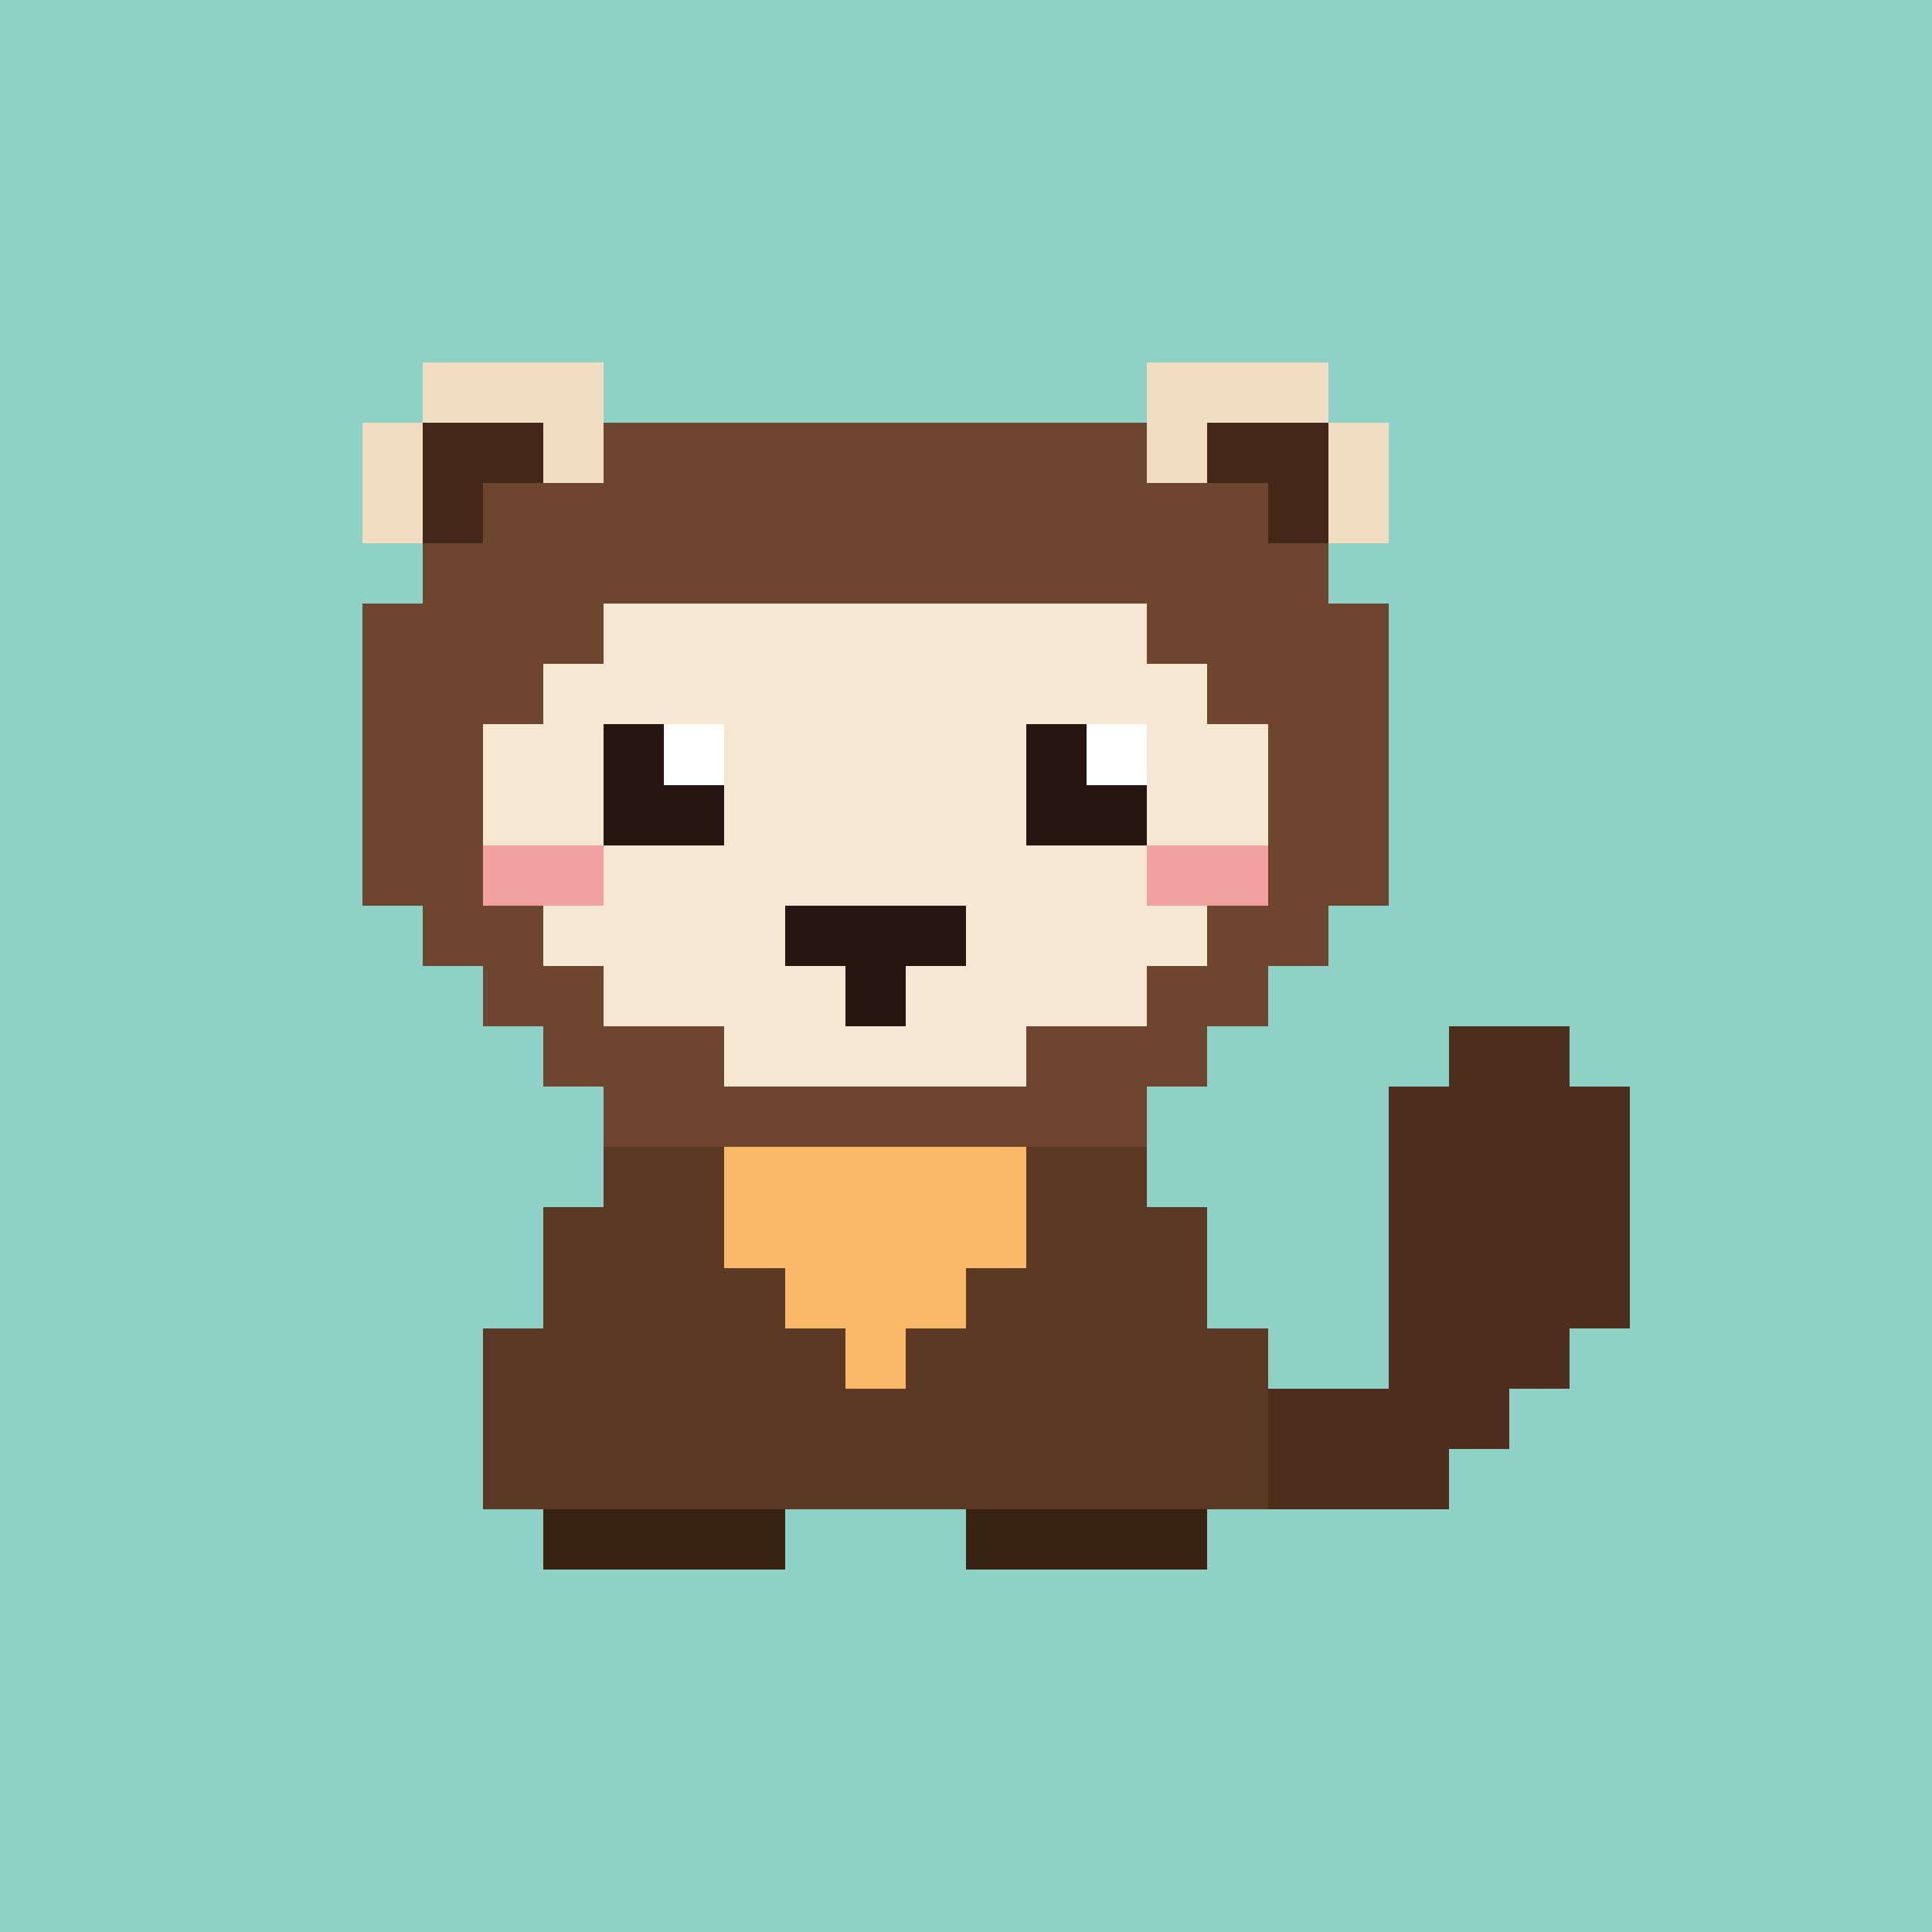
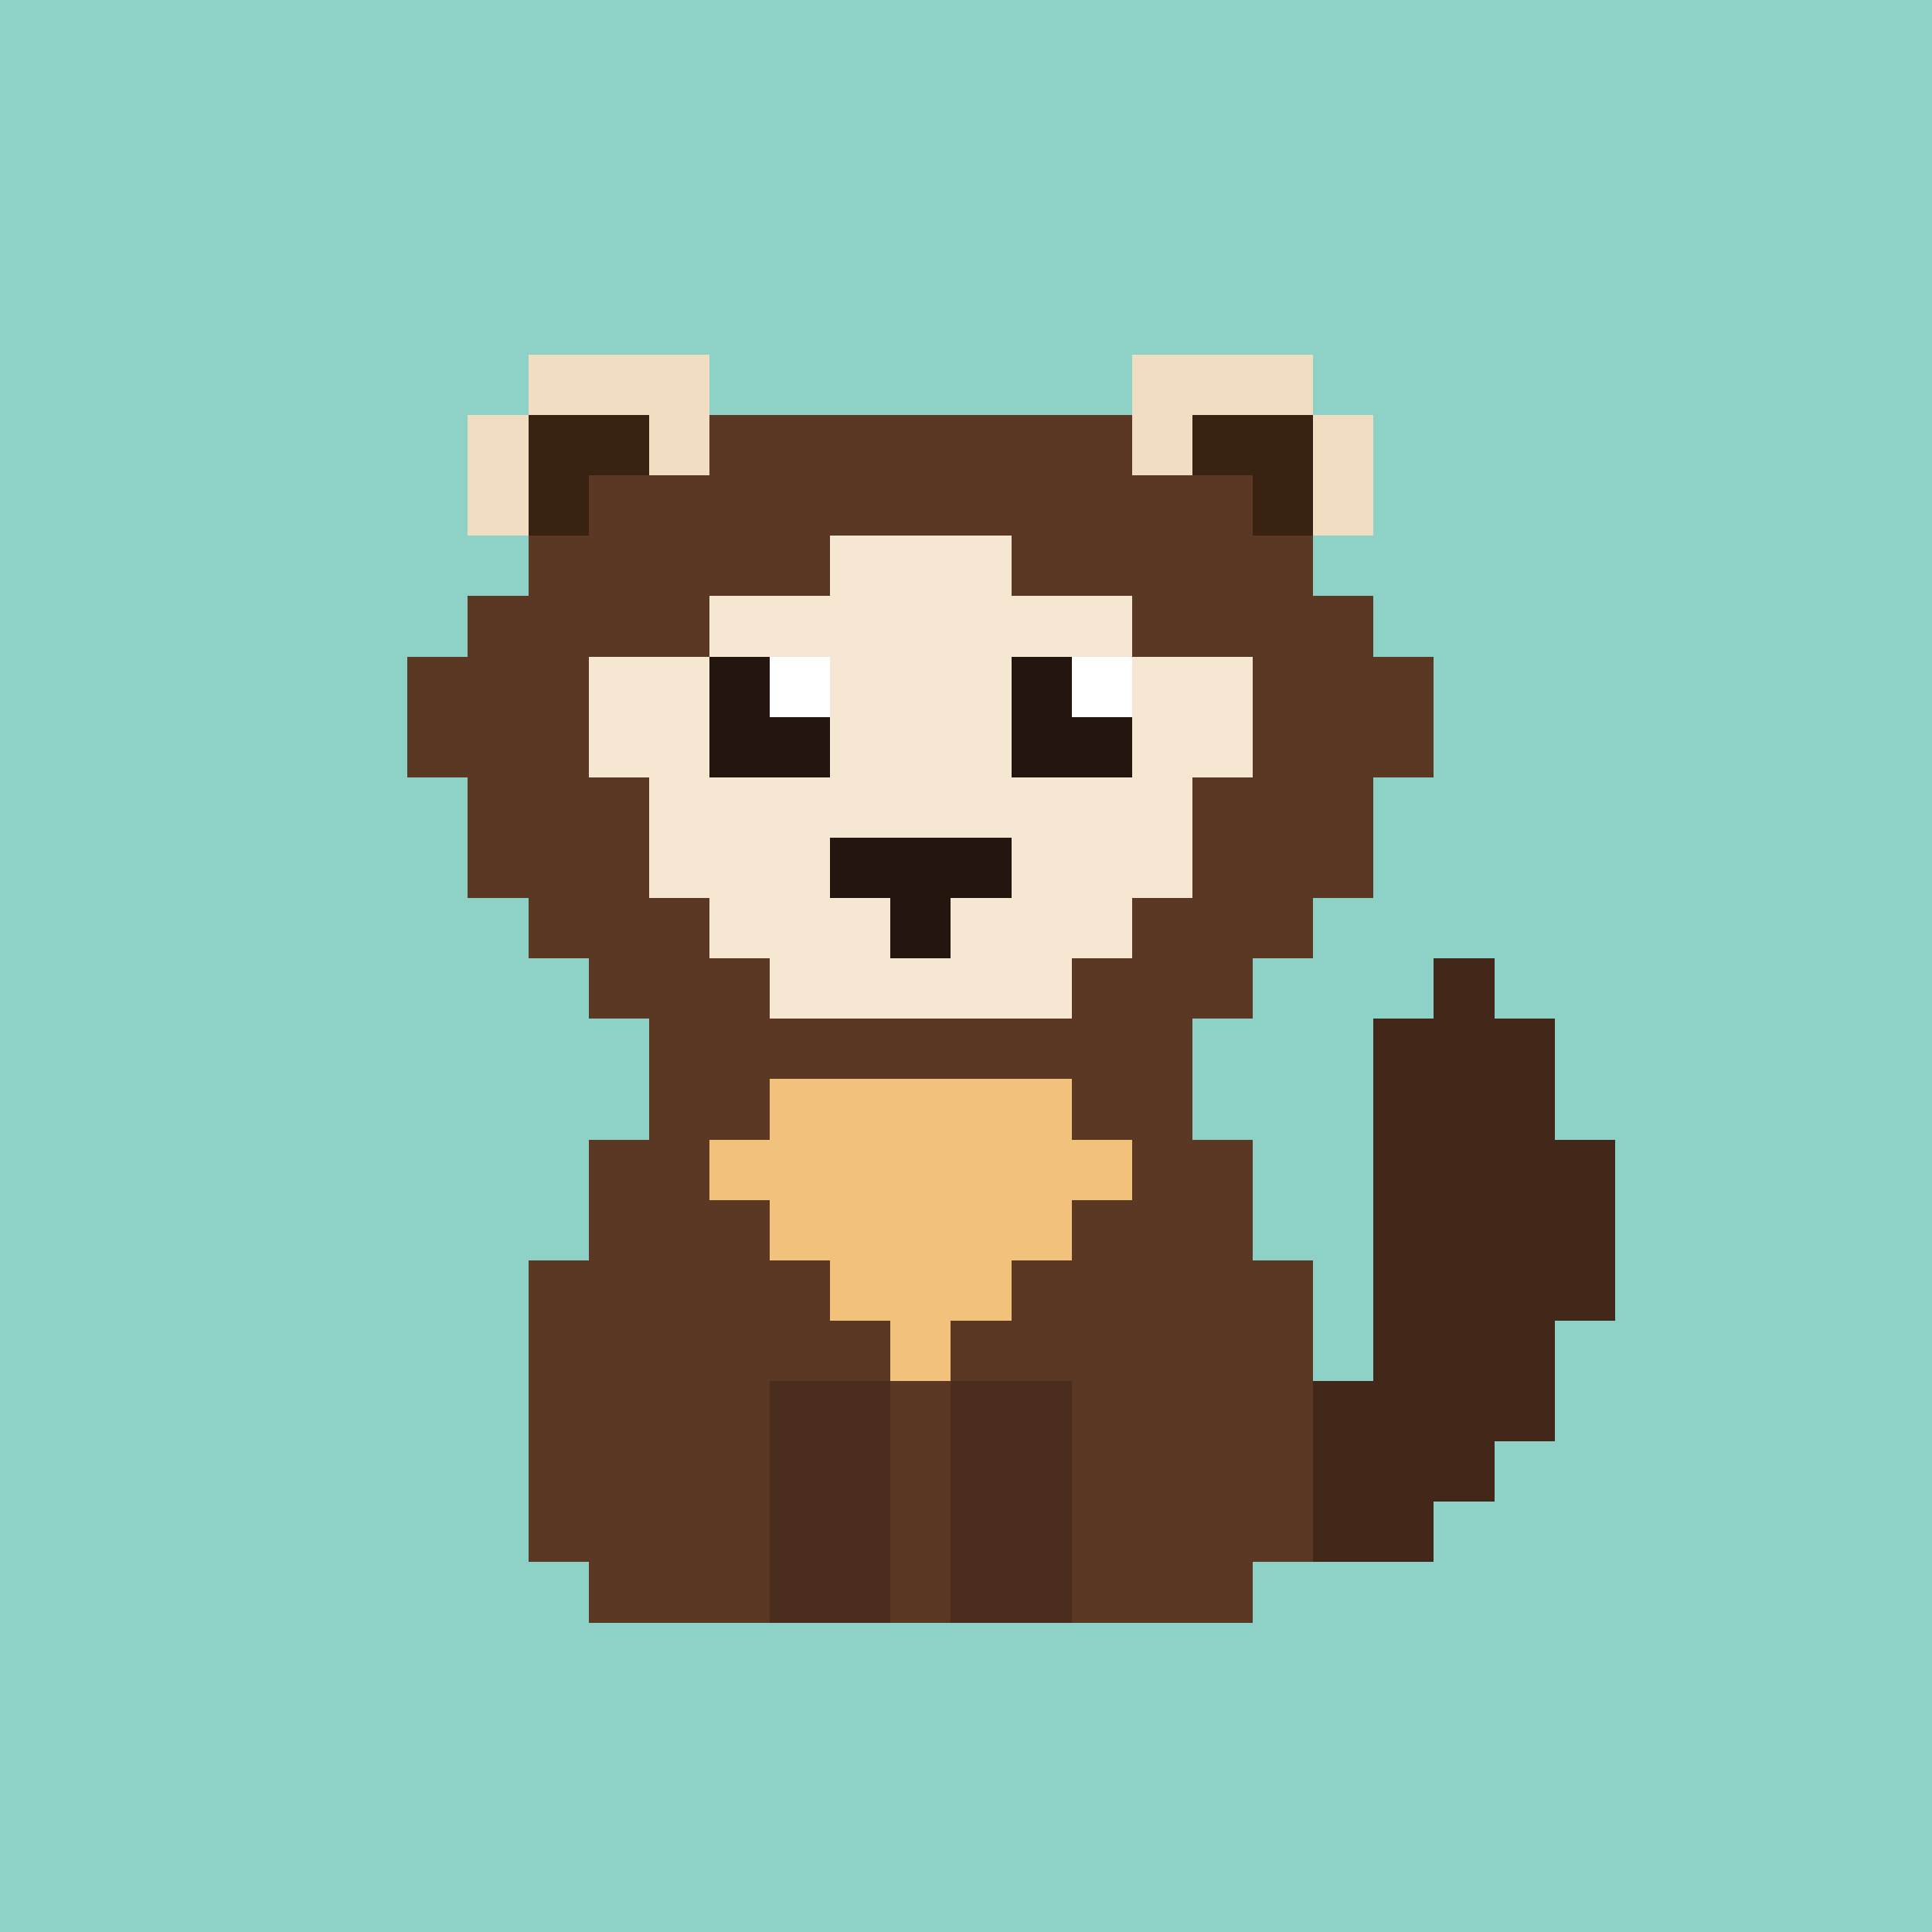
<svg xmlns="http://www.w3.org/2000/svg" viewBox="0 0 512 512">
  <defs />
  <rect width="512" height="512" fill="#8ED1C6" />
  <g shape-rendering="crispEdges">
-     <rect x="112" y="96" width="16" height="16" fill="#F1DDC2" />
-     <rect x="128" y="96" width="16" height="16" fill="#F1DDC2" />
-     <rect x="144" y="96" width="16" height="16" fill="#F1DDC2" />
-     <rect x="304" y="96" width="16" height="16" fill="#F1DDC2" />
-     <rect x="320" y="96" width="16" height="16" fill="#F1DDC2" />
-     <rect x="336" y="96" width="16" height="16" fill="#F1DDC2" />
-     <rect x="96" y="112" width="16" height="16" fill="#F1DDC2" />
-     <rect x="112" y="112" width="16" height="16" fill="#43281A" />
-     <rect x="128" y="112" width="16" height="16" fill="#43281A" />
-     <rect x="144" y="112" width="16" height="16" fill="#F1DDC2" />
-     <rect x="160" y="112" width="16" height="16" fill="#6E4630" />
-     <rect x="176" y="112" width="16" height="16" fill="#6E4630" />
-     <rect x="192" y="112" width="16" height="16" fill="#6E4630" />
-     <rect x="208" y="112" width="16" height="16" fill="#6E4630" />
-     <rect x="224" y="112" width="16" height="16" fill="#6E4630" />
-     <rect x="240" y="112" width="16" height="16" fill="#6E4630" />
-     <rect x="256" y="112" width="16" height="16" fill="#6E4630" />
-     <rect x="272" y="112" width="16" height="16" fill="#6E4630" />
-     <rect x="288" y="112" width="16" height="16" fill="#6E4630" />
-     <rect x="304" y="112" width="16" height="16" fill="#F1DDC2" />
-     <rect x="320" y="112" width="16" height="16" fill="#43281A" />
-     <rect x="336" y="112" width="16" height="16" fill="#43281A" />
-     <rect x="352" y="112" width="16" height="16" fill="#F1DDC2" />
-     <rect x="96" y="128" width="16" height="16" fill="#F1DDC2" />
-     <rect x="112" y="128" width="16" height="16" fill="#43281A" />
-     <rect x="128" y="128" width="16" height="16" fill="#6E4630" />
-     <rect x="144" y="128" width="16" height="16" fill="#6E4630" />
-     <rect x="160" y="128" width="16" height="16" fill="#6E4630" />
-     <rect x="176" y="128" width="16" height="16" fill="#6E4630" />
-     <rect x="192" y="128" width="16" height="16" fill="#6E4630" />
-     <rect x="208" y="128" width="16" height="16" fill="#6E4630" />
-     <rect x="224" y="128" width="16" height="16" fill="#6E4630" />
-     <rect x="240" y="128" width="16" height="16" fill="#6E4630" />
-     <rect x="256" y="128" width="16" height="16" fill="#6E4630" />
-     <rect x="272" y="128" width="16" height="16" fill="#6E4630" />
-     <rect x="288" y="128" width="16" height="16" fill="#6E4630" />
-     <rect x="304" y="128" width="16" height="16" fill="#6E4630" />
-     <rect x="320" y="128" width="16" height="16" fill="#6E4630" />
-     <rect x="336" y="128" width="16" height="16" fill="#43281A" />
-     <rect x="352" y="128" width="16" height="16" fill="#F1DDC2" />
-     <rect x="112" y="144" width="16" height="16" fill="#6E4630" />
-     <rect x="128" y="144" width="16" height="16" fill="#6E4630" />
-     <rect x="144" y="144" width="16" height="16" fill="#6E4630" />
-     <rect x="160" y="144" width="16" height="16" fill="#6E4630" />
-     <rect x="176" y="144" width="16" height="16" fill="#6E4630" />
-     <rect x="192" y="144" width="16" height="16" fill="#6E4630" />
-     <rect x="208" y="144" width="16" height="16" fill="#6E4630" />
-     <rect x="224" y="144" width="16" height="16" fill="#6E4630" />
-     <rect x="240" y="144" width="16" height="16" fill="#6E4630" />
-     <rect x="256" y="144" width="16" height="16" fill="#6E4630" />
-     <rect x="272" y="144" width="16" height="16" fill="#6E4630" />
-     <rect x="288" y="144" width="16" height="16" fill="#6E4630" />
-     <rect x="304" y="144" width="16" height="16" fill="#6E4630" />
-     <rect x="320" y="144" width="16" height="16" fill="#6E4630" />
-     <rect x="336" y="144" width="16" height="16" fill="#6E4630" />
-     <rect x="96" y="160" width="16" height="16" fill="#6E4630" />
-     <rect x="112" y="160" width="16" height="16" fill="#6E4630" />
-     <rect x="128" y="160" width="16" height="16" fill="#6E4630" />
-     <rect x="144" y="160" width="16" height="16" fill="#6E4630" />
-     <rect x="160" y="160" width="16" height="16" fill="#F6E7D2" />
-     <rect x="176" y="160" width="16" height="16" fill="#F6E7D2" />
-     <rect x="192" y="160" width="16" height="16" fill="#F6E7D2" />
-     <rect x="208" y="160" width="16" height="16" fill="#F6E7D2" />
-     <rect x="224" y="160" width="16" height="16" fill="#F6E7D2" />
-     <rect x="240" y="160" width="16" height="16" fill="#F6E7D2" />
-     <rect x="256" y="160" width="16" height="16" fill="#F6E7D2" />
-     <rect x="272" y="160" width="16" height="16" fill="#F6E7D2" />
-     <rect x="288" y="160" width="16" height="16" fill="#F6E7D2" />
-     <rect x="304" y="160" width="16" height="16" fill="#6E4630" />
-     <rect x="320" y="160" width="16" height="16" fill="#6E4630" />
-     <rect x="336" y="160" width="16" height="16" fill="#6E4630" />
-     <rect x="352" y="160" width="16" height="16" fill="#6E4630" />
-     <rect x="96" y="176" width="16" height="16" fill="#6E4630" />
-     <rect x="112" y="176" width="16" height="16" fill="#6E4630" />
-     <rect x="128" y="176" width="16" height="16" fill="#6E4630" />
-     <rect x="144" y="176" width="16" height="16" fill="#F6E7D2" />
-     <rect x="160" y="176" width="16" height="16" fill="#F6E7D2" />
-     <rect x="176" y="176" width="16" height="16" fill="#F6E7D2" />
-     <rect x="192" y="176" width="16" height="16" fill="#F6E7D2" />
-     <rect x="208" y="176" width="16" height="16" fill="#F6E7D2" />
-     <rect x="224" y="176" width="16" height="16" fill="#F6E7D2" />
-     <rect x="240" y="176" width="16" height="16" fill="#F6E7D2" />
-     <rect x="256" y="176" width="16" height="16" fill="#F6E7D2" />
-     <rect x="272" y="176" width="16" height="16" fill="#F6E7D2" />
-     <rect x="288" y="176" width="16" height="16" fill="#F6E7D2" />
-     <rect x="304" y="176" width="16" height="16" fill="#F6E7D2" />
-     <rect x="320" y="176" width="16" height="16" fill="#6E4630" />
-     <rect x="336" y="176" width="16" height="16" fill="#6E4630" />
-     <rect x="352" y="176" width="16" height="16" fill="#6E4630" />
-     <rect x="96" y="192" width="16" height="16" fill="#6E4630" />
-     <rect x="112" y="192" width="16" height="16" fill="#6E4630" />
-     <rect x="128" y="192" width="16" height="16" fill="#F6E7D2" />
-     <rect x="144" y="192" width="16" height="16" fill="#F6E7D2" />
-     <rect x="160" y="192" width="16" height="16" fill="#24160E" />
-     <rect x="176" y="192" width="16" height="16" fill="#FFFFFF" />
-     <rect x="192" y="192" width="16" height="16" fill="#F6E7D2" />
-     <rect x="208" y="192" width="16" height="16" fill="#F6E7D2" />
-     <rect x="224" y="192" width="16" height="16" fill="#F6E7D2" />
-     <rect x="240" y="192" width="16" height="16" fill="#F6E7D2" />
-     <rect x="256" y="192" width="16" height="16" fill="#F6E7D2" />
-     <rect x="272" y="192" width="16" height="16" fill="#24160E" />
-     <rect x="288" y="192" width="16" height="16" fill="#FFFFFF" />
-     <rect x="304" y="192" width="16" height="16" fill="#F6E7D2" />
-     <rect x="320" y="192" width="16" height="16" fill="#F6E7D2" />
-     <rect x="336" y="192" width="16" height="16" fill="#6E4630" />
-     <rect x="352" y="192" width="16" height="16" fill="#6E4630" />
-     <rect x="96" y="208" width="16" height="16" fill="#6E4630" />
-     <rect x="112" y="208" width="16" height="16" fill="#6E4630" />
-     <rect x="128" y="208" width="16" height="16" fill="#F6E7D2" />
-     <rect x="144" y="208" width="16" height="16" fill="#F6E7D2" />
-     <rect x="160" y="208" width="16" height="16" fill="#24160E" />
-     <rect x="176" y="208" width="16" height="16" fill="#24160E" />
-     <rect x="192" y="208" width="16" height="16" fill="#F6E7D2" />
-     <rect x="208" y="208" width="16" height="16" fill="#F6E7D2" />
-     <rect x="224" y="208" width="16" height="16" fill="#F6E7D2" />
-     <rect x="240" y="208" width="16" height="16" fill="#F6E7D2" />
-     <rect x="256" y="208" width="16" height="16" fill="#F6E7D2" />
-     <rect x="272" y="208" width="16" height="16" fill="#24160E" />
-     <rect x="288" y="208" width="16" height="16" fill="#24160E" />
-     <rect x="304" y="208" width="16" height="16" fill="#F6E7D2" />
-     <rect x="320" y="208" width="16" height="16" fill="#F6E7D2" />
-     <rect x="336" y="208" width="16" height="16" fill="#6E4630" />
-     <rect x="352" y="208" width="16" height="16" fill="#6E4630" />
-     <rect x="96" y="224" width="16" height="16" fill="#6E4630" />
-     <rect x="112" y="224" width="16" height="16" fill="#6E4630" />
-     <rect x="128" y="224" width="16" height="16" fill="#F3A0A0" />
-     <rect x="144" y="224" width="16" height="16" fill="#F3A0A0" />
-     <rect x="160" y="224" width="16" height="16" fill="#F6E7D2" />
-     <rect x="176" y="224" width="16" height="16" fill="#F6E7D2" />
-     <rect x="192" y="224" width="16" height="16" fill="#F6E7D2" />
-     <rect x="208" y="224" width="16" height="16" fill="#F6E7D2" />
-     <rect x="224" y="224" width="16" height="16" fill="#F6E7D2" />
-     <rect x="240" y="224" width="16" height="16" fill="#F6E7D2" />
-     <rect x="256" y="224" width="16" height="16" fill="#F6E7D2" />
-     <rect x="272" y="224" width="16" height="16" fill="#F6E7D2" />
-     <rect x="288" y="224" width="16" height="16" fill="#F6E7D2" />
-     <rect x="304" y="224" width="16" height="16" fill="#F3A0A0" />
-     <rect x="320" y="224" width="16" height="16" fill="#F3A0A0" />
-     <rect x="336" y="224" width="16" height="16" fill="#6E4630" />
-     <rect x="352" y="224" width="16" height="16" fill="#6E4630" />
-     <rect x="112" y="240" width="16" height="16" fill="#6E4630" />
-     <rect x="128" y="240" width="16" height="16" fill="#6E4630" />
-     <rect x="144" y="240" width="16" height="16" fill="#F6E7D2" />
-     <rect x="160" y="240" width="16" height="16" fill="#F6E7D2" />
-     <rect x="176" y="240" width="16" height="16" fill="#F6E7D2" />
-     <rect x="192" y="240" width="16" height="16" fill="#F6E7D2" />
-     <rect x="208" y="240" width="16" height="16" fill="#24160E" />
-     <rect x="224" y="240" width="16" height="16" fill="#24160E" />
-     <rect x="240" y="240" width="16" height="16" fill="#24160E" />
-     <rect x="256" y="240" width="16" height="16" fill="#F6E7D2" />
-     <rect x="272" y="240" width="16" height="16" fill="#F6E7D2" />
-     <rect x="288" y="240" width="16" height="16" fill="#F6E7D2" />
-     <rect x="304" y="240" width="16" height="16" fill="#F6E7D2" />
-     <rect x="320" y="240" width="16" height="16" fill="#6E4630" />
-     <rect x="336" y="240" width="16" height="16" fill="#6E4630" />
-     <rect x="128" y="256" width="16" height="16" fill="#6E4630" />
-     <rect x="144" y="256" width="16" height="16" fill="#6E4630" />
-     <rect x="160" y="256" width="16" height="16" fill="#F6E7D2" />
-     <rect x="176" y="256" width="16" height="16" fill="#F6E7D2" />
-     <rect x="192" y="256" width="16" height="16" fill="#F6E7D2" />
-     <rect x="208" y="256" width="16" height="16" fill="#F6E7D2" />
-     <rect x="224" y="256" width="16" height="16" fill="#24160E" />
-     <rect x="240" y="256" width="16" height="16" fill="#F6E7D2" />
-     <rect x="256" y="256" width="16" height="16" fill="#F6E7D2" />
-     <rect x="272" y="256" width="16" height="16" fill="#F6E7D2" />
-     <rect x="288" y="256" width="16" height="16" fill="#F6E7D2" />
-     <rect x="304" y="256" width="16" height="16" fill="#6E4630" />
-     <rect x="320" y="256" width="16" height="16" fill="#6E4630" />
-     <rect x="144" y="272" width="16" height="16" fill="#6E4630" />
-     <rect x="160" y="272" width="16" height="16" fill="#6E4630" />
-     <rect x="176" y="272" width="16" height="16" fill="#6E4630" />
-     <rect x="192" y="272" width="16" height="16" fill="#F6E7D2" />
-     <rect x="208" y="272" width="16" height="16" fill="#F6E7D2" />
-     <rect x="224" y="272" width="16" height="16" fill="#F6E7D2" />
-     <rect x="240" y="272" width="16" height="16" fill="#F6E7D2" />
-     <rect x="256" y="272" width="16" height="16" fill="#F6E7D2" />
-     <rect x="272" y="272" width="16" height="16" fill="#6E4630" />
-     <rect x="288" y="272" width="16" height="16" fill="#6E4630" />
-     <rect x="304" y="272" width="16" height="16" fill="#6E4630" />
-     <rect x="384" y="272" width="16" height="16" fill="#4E2F1D" />
-     <rect x="400" y="272" width="16" height="16" fill="#4E2F1D" />
-     <rect x="160" y="288" width="16" height="16" fill="#6E4630" />
-     <rect x="176" y="288" width="16" height="16" fill="#6E4630" />
-     <rect x="192" y="288" width="16" height="16" fill="#6E4630" />
-     <rect x="208" y="288" width="16" height="16" fill="#6E4630" />
-     <rect x="224" y="288" width="16" height="16" fill="#6E4630" />
-     <rect x="240" y="288" width="16" height="16" fill="#6E4630" />
-     <rect x="256" y="288" width="16" height="16" fill="#6E4630" />
-     <rect x="272" y="288" width="16" height="16" fill="#6E4630" />
-     <rect x="288" y="288" width="16" height="16" fill="#6E4630" />
-     <rect x="368" y="288" width="16" height="16" fill="#4E2F1D" />
-     <rect x="384" y="288" width="16" height="16" fill="#4E2F1D" />
-     <rect x="400" y="288" width="16" height="16" fill="#4E2F1D" />
-     <rect x="416" y="288" width="16" height="16" fill="#4E2F1D" />
-     <rect x="160" y="304" width="16" height="16" fill="#5B3823" />
-     <rect x="176" y="304" width="16" height="16" fill="#5B3823" />
-     <rect x="192" y="304" width="16" height="16" fill="#F7B867" />
-     <rect x="208" y="304" width="16" height="16" fill="#F7B867" />
-     <rect x="224" y="304" width="16" height="16" fill="#F7B867" />
-     <rect x="240" y="304" width="16" height="16" fill="#F7B867" />
-     <rect x="256" y="304" width="16" height="16" fill="#F7B867" />
-     <rect x="272" y="304" width="16" height="16" fill="#5B3823" />
-     <rect x="288" y="304" width="16" height="16" fill="#5B3823" />
-     <rect x="368" y="304" width="16" height="16" fill="#4E2F1D" />
-     <rect x="384" y="304" width="16" height="16" fill="#4E2F1D" />
-     <rect x="400" y="304" width="16" height="16" fill="#4E2F1D" />
-     <rect x="416" y="304" width="16" height="16" fill="#4E2F1D" />
-     <rect x="144" y="320" width="16" height="16" fill="#5B3823" />
-     <rect x="160" y="320" width="16" height="16" fill="#5B3823" />
-     <rect x="176" y="320" width="16" height="16" fill="#5B3823" />
-     <rect x="192" y="320" width="16" height="16" fill="#F7B867" />
-     <rect x="208" y="320" width="16" height="16" fill="#F7B867" />
-     <rect x="224" y="320" width="16" height="16" fill="#F7B867" />
-     <rect x="240" y="320" width="16" height="16" fill="#F7B867" />
-     <rect x="256" y="320" width="16" height="16" fill="#F7B867" />
-     <rect x="272" y="320" width="16" height="16" fill="#5B3823" />
-     <rect x="288" y="320" width="16" height="16" fill="#5B3823" />
-     <rect x="304" y="320" width="16" height="16" fill="#5B3823" />
-     <rect x="368" y="320" width="16" height="16" fill="#4E2F1D" />
-     <rect x="384" y="320" width="16" height="16" fill="#4E2F1D" />
-     <rect x="400" y="320" width="16" height="16" fill="#4E2F1D" />
-     <rect x="416" y="320" width="16" height="16" fill="#4E2F1D" />
-     <rect x="144" y="336" width="16" height="16" fill="#5B3823" />
-     <rect x="160" y="336" width="16" height="16" fill="#5B3823" />
-     <rect x="176" y="336" width="16" height="16" fill="#5B3823" />
-     <rect x="192" y="336" width="16" height="16" fill="#5B3823" />
-     <rect x="208" y="336" width="16" height="16" fill="#F7B867" />
-     <rect x="224" y="336" width="16" height="16" fill="#F7B867" />
-     <rect x="240" y="336" width="16" height="16" fill="#F7B867" />
-     <rect x="256" y="336" width="16" height="16" fill="#5B3823" />
-     <rect x="272" y="336" width="16" height="16" fill="#5B3823" />
-     <rect x="288" y="336" width="16" height="16" fill="#5B3823" />
-     <rect x="304" y="336" width="16" height="16" fill="#5B3823" />
-     <rect x="368" y="336" width="16" height="16" fill="#4E2F1D" />
-     <rect x="384" y="336" width="16" height="16" fill="#4E2F1D" />
-     <rect x="400" y="336" width="16" height="16" fill="#4E2F1D" />
-     <rect x="416" y="336" width="16" height="16" fill="#4E2F1D" />
-     <rect x="128" y="352" width="16" height="16" fill="#5B3823" />
-     <rect x="144" y="352" width="16" height="16" fill="#5B3823" />
-     <rect x="160" y="352" width="16" height="16" fill="#5B3823" />
-     <rect x="176" y="352" width="16" height="16" fill="#5B3823" />
-     <rect x="192" y="352" width="16" height="16" fill="#5B3823" />
-     <rect x="208" y="352" width="16" height="16" fill="#5B3823" />
-     <rect x="224" y="352" width="16" height="16" fill="#F7B867" />
-     <rect x="240" y="352" width="16" height="16" fill="#5B3823" />
-     <rect x="256" y="352" width="16" height="16" fill="#5B3823" />
-     <rect x="272" y="352" width="16" height="16" fill="#5B3823" />
-     <rect x="288" y="352" width="16" height="16" fill="#5B3823" />
-     <rect x="304" y="352" width="16" height="16" fill="#5B3823" />
-     <rect x="320" y="352" width="16" height="16" fill="#5B3823" />
-     <rect x="368" y="352" width="16" height="16" fill="#4E2F1D" />
-     <rect x="384" y="352" width="16" height="16" fill="#4E2F1D" />
-     <rect x="400" y="352" width="16" height="16" fill="#4E2F1D" />
-     <rect x="128" y="368" width="16" height="16" fill="#5B3823" />
-     <rect x="144" y="368" width="16" height="16" fill="#5B3823" />
-     <rect x="160" y="368" width="16" height="16" fill="#5B3823" />
-     <rect x="176" y="368" width="16" height="16" fill="#5B3823" />
-     <rect x="192" y="368" width="16" height="16" fill="#5B3823" />
-     <rect x="208" y="368" width="16" height="16" fill="#5B3823" />
-     <rect x="224" y="368" width="16" height="16" fill="#5B3823" />
-     <rect x="240" y="368" width="16" height="16" fill="#5B3823" />
-     <rect x="256" y="368" width="16" height="16" fill="#5B3823" />
-     <rect x="272" y="368" width="16" height="16" fill="#5B3823" />
-     <rect x="288" y="368" width="16" height="16" fill="#5B3823" />
-     <rect x="304" y="368" width="16" height="16" fill="#5B3823" />
-     <rect x="320" y="368" width="16" height="16" fill="#5B3823" />
-     <rect x="336" y="368" width="16" height="16" fill="#4E2F1D" />
-     <rect x="352" y="368" width="16" height="16" fill="#4E2F1D" />
-     <rect x="368" y="368" width="16" height="16" fill="#4E2F1D" />
-     <rect x="384" y="368" width="16" height="16" fill="#4E2F1D" />
-     <rect x="128" y="384" width="16" height="16" fill="#5B3823" />
-     <rect x="144" y="384" width="16" height="16" fill="#5B3823" />
-     <rect x="160" y="384" width="16" height="16" fill="#5B3823" />
-     <rect x="176" y="384" width="16" height="16" fill="#5B3823" />
-     <rect x="192" y="384" width="16" height="16" fill="#5B3823" />
-     <rect x="208" y="384" width="16" height="16" fill="#5B3823" />
-     <rect x="224" y="384" width="16" height="16" fill="#5B3823" />
-     <rect x="240" y="384" width="16" height="16" fill="#5B3823" />
-     <rect x="256" y="384" width="16" height="16" fill="#5B3823" />
-     <rect x="272" y="384" width="16" height="16" fill="#5B3823" />
-     <rect x="288" y="384" width="16" height="16" fill="#5B3823" />
-     <rect x="304" y="384" width="16" height="16" fill="#5B3823" />
-     <rect x="320" y="384" width="16" height="16" fill="#5B3823" />
-     <rect x="336" y="384" width="16" height="16" fill="#4E2F1D" />
-     <rect x="352" y="384" width="16" height="16" fill="#4E2F1D" />
-     <rect x="368" y="384" width="16" height="16" fill="#4E2F1D" />
-     <rect x="144" y="400" width="16" height="16" fill="#3A2213" />
-     <rect x="160" y="400" width="16" height="16" fill="#3A2213" />
-     <rect x="176" y="400" width="16" height="16" fill="#3A2213" />
-     <rect x="192" y="400" width="16" height="16" fill="#3A2213" />
-     <rect x="256" y="400" width="16" height="16" fill="#3A2213" />
-     <rect x="272" y="400" width="16" height="16" fill="#3A2213" />
-     <rect x="288" y="400" width="16" height="16" fill="#3A2213" />
-     <rect x="304" y="400" width="16" height="16" fill="#3A2213" />
+     <rect x="140" y="94" width="16" height="16" fill="#F1DDC2" />
+     <rect x="156" y="94" width="16" height="16" fill="#F1DDC2" />
+     <rect x="172" y="94" width="16" height="16" fill="#F1DDC2" />
+     <rect x="300" y="94" width="16" height="16" fill="#F1DDC2" />
+     <rect x="316" y="94" width="16" height="16" fill="#F1DDC2" />
+     <rect x="332" y="94" width="16" height="16" fill="#F1DDC2" />
+     <rect x="124" y="110" width="16" height="16" fill="#F1DDC2" />
+     <rect x="140" y="110" width="16" height="16" fill="#3A2213" />
+     <rect x="156" y="110" width="16" height="16" fill="#3A2213" />
+     <rect x="172" y="110" width="16" height="16" fill="#F1DDC2" />
+     <rect x="188" y="110" width="16" height="16" fill="#5B3823" />
+     <rect x="204" y="110" width="16" height="16" fill="#5B3823" />
+     <rect x="220" y="110" width="16" height="16" fill="#5B3823" />
+     <rect x="236" y="110" width="16" height="16" fill="#5B3823" />
+     <rect x="252" y="110" width="16" height="16" fill="#5B3823" />
+     <rect x="268" y="110" width="16" height="16" fill="#5B3823" />
+     <rect x="284" y="110" width="16" height="16" fill="#5B3823" />
+     <rect x="300" y="110" width="16" height="16" fill="#F1DDC2" />
+     <rect x="316" y="110" width="16" height="16" fill="#3A2213" />
+     <rect x="332" y="110" width="16" height="16" fill="#3A2213" />
+     <rect x="348" y="110" width="16" height="16" fill="#F1DDC2" />
+     <rect x="124" y="126" width="16" height="16" fill="#F1DDC2" />
+     <rect x="140" y="126" width="16" height="16" fill="#3A2213" />
+     <rect x="156" y="126" width="16" height="16" fill="#5B3823" />
+     <rect x="172" y="126" width="16" height="16" fill="#5B3823" />
+     <rect x="188" y="126" width="16" height="16" fill="#5B3823" />
+     <rect x="204" y="126" width="16" height="16" fill="#5B3823" />
+     <rect x="220" y="126" width="16" height="16" fill="#5B3823" />
+     <rect x="236" y="126" width="16" height="16" fill="#5B3823" />
+     <rect x="252" y="126" width="16" height="16" fill="#5B3823" />
+     <rect x="268" y="126" width="16" height="16" fill="#5B3823" />
+     <rect x="284" y="126" width="16" height="16" fill="#5B3823" />
+     <rect x="300" y="126" width="16" height="16" fill="#5B3823" />
+     <rect x="316" y="126" width="16" height="16" fill="#5B3823" />
+     <rect x="332" y="126" width="16" height="16" fill="#3A2213" />
+     <rect x="348" y="126" width="16" height="16" fill="#F1DDC2" />
+     <rect x="140" y="142" width="16" height="16" fill="#5B3823" />
+     <rect x="156" y="142" width="16" height="16" fill="#5B3823" />
+     <rect x="172" y="142" width="16" height="16" fill="#5B3823" />
+     <rect x="188" y="142" width="16" height="16" fill="#5B3823" />
+     <rect x="204" y="142" width="16" height="16" fill="#5B3823" />
+     <rect x="220" y="142" width="16" height="16" fill="#F6E7D2" />
+     <rect x="236" y="142" width="16" height="16" fill="#F6E7D2" />
+     <rect x="252" y="142" width="16" height="16" fill="#F6E7D2" />
+     <rect x="268" y="142" width="16" height="16" fill="#5B3823" />
+     <rect x="284" y="142" width="16" height="16" fill="#5B3823" />
+     <rect x="300" y="142" width="16" height="16" fill="#5B3823" />
+     <rect x="316" y="142" width="16" height="16" fill="#5B3823" />
+     <rect x="332" y="142" width="16" height="16" fill="#5B3823" />
+     <rect x="124" y="158" width="16" height="16" fill="#5B3823" />
+     <rect x="140" y="158" width="16" height="16" fill="#5B3823" />
+     <rect x="156" y="158" width="16" height="16" fill="#5B3823" />
+     <rect x="172" y="158" width="16" height="16" fill="#5B3823" />
+     <rect x="188" y="158" width="16" height="16" fill="#F6E7D2" />
+     <rect x="204" y="158" width="16" height="16" fill="#F6E7D2" />
+     <rect x="220" y="158" width="16" height="16" fill="#F6E7D2" />
+     <rect x="236" y="158" width="16" height="16" fill="#F6E7D2" />
+     <rect x="252" y="158" width="16" height="16" fill="#F6E7D2" />
+     <rect x="268" y="158" width="16" height="16" fill="#F6E7D2" />
+     <rect x="284" y="158" width="16" height="16" fill="#F6E7D2" />
+     <rect x="300" y="158" width="16" height="16" fill="#5B3823" />
+     <rect x="316" y="158" width="16" height="16" fill="#5B3823" />
+     <rect x="332" y="158" width="16" height="16" fill="#5B3823" />
+     <rect x="348" y="158" width="16" height="16" fill="#5B3823" />
+     <rect x="108" y="174" width="16" height="16" fill="#5B3823" />
+     <rect x="124" y="174" width="16" height="16" fill="#5B3823" />
+     <rect x="140" y="174" width="16" height="16" fill="#5B3823" />
+     <rect x="156" y="174" width="16" height="16" fill="#F6E7D2" />
+     <rect x="172" y="174" width="16" height="16" fill="#F6E7D2" />
+     <rect x="188" y="174" width="16" height="16" fill="#24160E" />
+     <rect x="204" y="174" width="16" height="16" fill="#FFFFFF" />
+     <rect x="220" y="174" width="16" height="16" fill="#F6E7D2" />
+     <rect x="236" y="174" width="16" height="16" fill="#F6E7D2" />
+     <rect x="252" y="174" width="16" height="16" fill="#F6E7D2" />
+     <rect x="268" y="174" width="16" height="16" fill="#24160E" />
+     <rect x="284" y="174" width="16" height="16" fill="#FFFFFF" />
+     <rect x="300" y="174" width="16" height="16" fill="#F6E7D2" />
+     <rect x="316" y="174" width="16" height="16" fill="#F6E7D2" />
+     <rect x="332" y="174" width="16" height="16" fill="#5B3823" />
+     <rect x="348" y="174" width="16" height="16" fill="#5B3823" />
+     <rect x="364" y="174" width="16" height="16" fill="#5B3823" />
+     <rect x="108" y="190" width="16" height="16" fill="#5B3823" />
+     <rect x="124" y="190" width="16" height="16" fill="#5B3823" />
+     <rect x="140" y="190" width="16" height="16" fill="#5B3823" />
+     <rect x="156" y="190" width="16" height="16" fill="#F6E7D2" />
+     <rect x="172" y="190" width="16" height="16" fill="#F6E7D2" />
+     <rect x="188" y="190" width="16" height="16" fill="#24160E" />
+     <rect x="204" y="190" width="16" height="16" fill="#24160E" />
+     <rect x="220" y="190" width="16" height="16" fill="#F6E7D2" />
+     <rect x="236" y="190" width="16" height="16" fill="#F6E7D2" />
+     <rect x="252" y="190" width="16" height="16" fill="#F6E7D2" />
+     <rect x="268" y="190" width="16" height="16" fill="#24160E" />
+     <rect x="284" y="190" width="16" height="16" fill="#24160E" />
+     <rect x="300" y="190" width="16" height="16" fill="#F6E7D2" />
+     <rect x="316" y="190" width="16" height="16" fill="#F6E7D2" />
+     <rect x="332" y="190" width="16" height="16" fill="#5B3823" />
+     <rect x="348" y="190" width="16" height="16" fill="#5B3823" />
+     <rect x="364" y="190" width="16" height="16" fill="#5B3823" />
+     <rect x="124" y="206" width="16" height="16" fill="#5B3823" />
+     <rect x="140" y="206" width="16" height="16" fill="#5B3823" />
+     <rect x="156" y="206" width="16" height="16" fill="#5B3823" />
+     <rect x="172" y="206" width="16" height="16" fill="#F6E7D2" />
+     <rect x="188" y="206" width="16" height="16" fill="#F6E7D2" />
+     <rect x="204" y="206" width="16" height="16" fill="#F6E7D2" />
+     <rect x="220" y="206" width="16" height="16" fill="#F6E7D2" />
+     <rect x="236" y="206" width="16" height="16" fill="#F6E7D2" />
+     <rect x="252" y="206" width="16" height="16" fill="#F6E7D2" />
+     <rect x="268" y="206" width="16" height="16" fill="#F6E7D2" />
+     <rect x="284" y="206" width="16" height="16" fill="#F6E7D2" />
+     <rect x="300" y="206" width="16" height="16" fill="#F6E7D2" />
+     <rect x="316" y="206" width="16" height="16" fill="#5B3823" />
+     <rect x="332" y="206" width="16" height="16" fill="#5B3823" />
+     <rect x="348" y="206" width="16" height="16" fill="#5B3823" />
+     <rect x="124" y="222" width="16" height="16" fill="#5B3823" />
+     <rect x="140" y="222" width="16" height="16" fill="#5B3823" />
+     <rect x="156" y="222" width="16" height="16" fill="#5B3823" />
+     <rect x="172" y="222" width="16" height="16" fill="#F6E7D2" />
+     <rect x="188" y="222" width="16" height="16" fill="#F6E7D2" />
+     <rect x="204" y="222" width="16" height="16" fill="#F6E7D2" />
+     <rect x="220" y="222" width="16" height="16" fill="#24160E" />
+     <rect x="236" y="222" width="16" height="16" fill="#24160E" />
+     <rect x="252" y="222" width="16" height="16" fill="#24160E" />
+     <rect x="268" y="222" width="16" height="16" fill="#F6E7D2" />
+     <rect x="284" y="222" width="16" height="16" fill="#F6E7D2" />
+     <rect x="300" y="222" width="16" height="16" fill="#F6E7D2" />
+     <rect x="316" y="222" width="16" height="16" fill="#5B3823" />
+     <rect x="332" y="222" width="16" height="16" fill="#5B3823" />
+     <rect x="348" y="222" width="16" height="16" fill="#5B3823" />
+     <rect x="140" y="238" width="16" height="16" fill="#5B3823" />
+     <rect x="156" y="238" width="16" height="16" fill="#5B3823" />
+     <rect x="172" y="238" width="16" height="16" fill="#5B3823" />
+     <rect x="188" y="238" width="16" height="16" fill="#F6E7D2" />
+     <rect x="204" y="238" width="16" height="16" fill="#F6E7D2" />
+     <rect x="220" y="238" width="16" height="16" fill="#F6E7D2" />
+     <rect x="236" y="238" width="16" height="16" fill="#24160E" />
+     <rect x="252" y="238" width="16" height="16" fill="#F6E7D2" />
+     <rect x="268" y="238" width="16" height="16" fill="#F6E7D2" />
+     <rect x="284" y="238" width="16" height="16" fill="#F6E7D2" />
+     <rect x="300" y="238" width="16" height="16" fill="#5B3823" />
+     <rect x="316" y="238" width="16" height="16" fill="#5B3823" />
+     <rect x="332" y="238" width="16" height="16" fill="#5B3823" />
+     <rect x="156" y="254" width="16" height="16" fill="#5B3823" />
+     <rect x="172" y="254" width="16" height="16" fill="#5B3823" />
+     <rect x="188" y="254" width="16" height="16" fill="#5B3823" />
+     <rect x="204" y="254" width="16" height="16" fill="#F6E7D2" />
+     <rect x="220" y="254" width="16" height="16" fill="#F6E7D2" />
+     <rect x="236" y="254" width="16" height="16" fill="#F6E7D2" />
+     <rect x="252" y="254" width="16" height="16" fill="#F6E7D2" />
+     <rect x="268" y="254" width="16" height="16" fill="#F6E7D2" />
+     <rect x="284" y="254" width="16" height="16" fill="#5B3823" />
+     <rect x="300" y="254" width="16" height="16" fill="#5B3823" />
+     <rect x="316" y="254" width="16" height="16" fill="#5B3823" />
+     <rect x="380" y="254" width="16" height="16" fill="#43281A" />
+     <rect x="172" y="270" width="16" height="16" fill="#5B3823" />
+     <rect x="188" y="270" width="16" height="16" fill="#5B3823" />
+     <rect x="204" y="270" width="16" height="16" fill="#5B3823" />
+     <rect x="220" y="270" width="16" height="16" fill="#5B3823" />
+     <rect x="236" y="270" width="16" height="16" fill="#5B3823" />
+     <rect x="252" y="270" width="16" height="16" fill="#5B3823" />
+     <rect x="268" y="270" width="16" height="16" fill="#5B3823" />
+     <rect x="284" y="270" width="16" height="16" fill="#5B3823" />
+     <rect x="300" y="270" width="16" height="16" fill="#5B3823" />
+     <rect x="364" y="270" width="16" height="16" fill="#43281A" />
+     <rect x="380" y="270" width="16" height="16" fill="#43281A" />
+     <rect x="396" y="270" width="16" height="16" fill="#43281A" />
+     <rect x="172" y="286" width="16" height="16" fill="#5B3823" />
+     <rect x="188" y="286" width="16" height="16" fill="#5B3823" />
+     <rect x="204" y="286" width="16" height="16" fill="#F2C27C" />
+     <rect x="220" y="286" width="16" height="16" fill="#F2C27C" />
+     <rect x="236" y="286" width="16" height="16" fill="#F2C27C" />
+     <rect x="252" y="286" width="16" height="16" fill="#F2C27C" />
+     <rect x="268" y="286" width="16" height="16" fill="#F2C27C" />
+     <rect x="284" y="286" width="16" height="16" fill="#5B3823" />
+     <rect x="300" y="286" width="16" height="16" fill="#5B3823" />
+     <rect x="364" y="286" width="16" height="16" fill="#43281A" />
+     <rect x="380" y="286" width="16" height="16" fill="#43281A" />
+     <rect x="396" y="286" width="16" height="16" fill="#43281A" />
+     <rect x="156" y="302" width="16" height="16" fill="#5B3823" />
+     <rect x="172" y="302" width="16" height="16" fill="#5B3823" />
+     <rect x="188" y="302" width="16" height="16" fill="#F2C27C" />
+     <rect x="204" y="302" width="16" height="16" fill="#F2C27C" />
+     <rect x="220" y="302" width="16" height="16" fill="#F2C27C" />
+     <rect x="236" y="302" width="16" height="16" fill="#F2C27C" />
+     <rect x="252" y="302" width="16" height="16" fill="#F2C27C" />
+     <rect x="268" y="302" width="16" height="16" fill="#F2C27C" />
+     <rect x="284" y="302" width="16" height="16" fill="#F2C27C" />
+     <rect x="300" y="302" width="16" height="16" fill="#5B3823" />
+     <rect x="316" y="302" width="16" height="16" fill="#5B3823" />
+     <rect x="364" y="302" width="16" height="16" fill="#43281A" />
+     <rect x="380" y="302" width="16" height="16" fill="#43281A" />
+     <rect x="396" y="302" width="16" height="16" fill="#43281A" />
+     <rect x="412" y="302" width="16" height="16" fill="#43281A" />
+     <rect x="156" y="318" width="16" height="16" fill="#5B3823" />
+     <rect x="172" y="318" width="16" height="16" fill="#5B3823" />
+     <rect x="188" y="318" width="16" height="16" fill="#5B3823" />
+     <rect x="204" y="318" width="16" height="16" fill="#F2C27C" />
+     <rect x="220" y="318" width="16" height="16" fill="#F2C27C" />
+     <rect x="236" y="318" width="16" height="16" fill="#F2C27C" />
+     <rect x="252" y="318" width="16" height="16" fill="#F2C27C" />
+     <rect x="268" y="318" width="16" height="16" fill="#F2C27C" />
+     <rect x="284" y="318" width="16" height="16" fill="#5B3823" />
+     <rect x="300" y="318" width="16" height="16" fill="#5B3823" />
+     <rect x="316" y="318" width="16" height="16" fill="#5B3823" />
+     <rect x="364" y="318" width="16" height="16" fill="#43281A" />
+     <rect x="380" y="318" width="16" height="16" fill="#43281A" />
+     <rect x="396" y="318" width="16" height="16" fill="#43281A" />
+     <rect x="412" y="318" width="16" height="16" fill="#43281A" />
+     <rect x="140" y="334" width="16" height="16" fill="#5B3823" />
+     <rect x="156" y="334" width="16" height="16" fill="#5B3823" />
+     <rect x="172" y="334" width="16" height="16" fill="#5B3823" />
+     <rect x="188" y="334" width="16" height="16" fill="#5B3823" />
+     <rect x="204" y="334" width="16" height="16" fill="#5B3823" />
+     <rect x="220" y="334" width="16" height="16" fill="#F2C27C" />
+     <rect x="236" y="334" width="16" height="16" fill="#F2C27C" />
+     <rect x="252" y="334" width="16" height="16" fill="#F2C27C" />
+     <rect x="268" y="334" width="16" height="16" fill="#5B3823" />
+     <rect x="284" y="334" width="16" height="16" fill="#5B3823" />
+     <rect x="300" y="334" width="16" height="16" fill="#5B3823" />
+     <rect x="316" y="334" width="16" height="16" fill="#5B3823" />
+     <rect x="332" y="334" width="16" height="16" fill="#5B3823" />
+     <rect x="364" y="334" width="16" height="16" fill="#43281A" />
+     <rect x="380" y="334" width="16" height="16" fill="#43281A" />
+     <rect x="396" y="334" width="16" height="16" fill="#43281A" />
+     <rect x="412" y="334" width="16" height="16" fill="#43281A" />
+     <rect x="140" y="350" width="16" height="16" fill="#5B3823" />
+     <rect x="156" y="350" width="16" height="16" fill="#5B3823" />
+     <rect x="172" y="350" width="16" height="16" fill="#5B3823" />
+     <rect x="188" y="350" width="16" height="16" fill="#5B3823" />
+     <rect x="204" y="350" width="16" height="16" fill="#5B3823" />
+     <rect x="220" y="350" width="16" height="16" fill="#5B3823" />
+     <rect x="236" y="350" width="16" height="16" fill="#F2C27C" />
+     <rect x="252" y="350" width="16" height="16" fill="#5B3823" />
+     <rect x="268" y="350" width="16" height="16" fill="#5B3823" />
+     <rect x="284" y="350" width="16" height="16" fill="#5B3823" />
+     <rect x="300" y="350" width="16" height="16" fill="#5B3823" />
+     <rect x="316" y="350" width="16" height="16" fill="#5B3823" />
+     <rect x="332" y="350" width="16" height="16" fill="#5B3823" />
+     <rect x="364" y="350" width="16" height="16" fill="#43281A" />
+     <rect x="380" y="350" width="16" height="16" fill="#43281A" />
+     <rect x="396" y="350" width="16" height="16" fill="#43281A" />
+     <rect x="140" y="366" width="16" height="16" fill="#5B3823" />
+     <rect x="156" y="366" width="16" height="16" fill="#5B3823" />
+     <rect x="172" y="366" width="16" height="16" fill="#5B3823" />
+     <rect x="188" y="366" width="16" height="16" fill="#5B3823" />
+     <rect x="204" y="366" width="16" height="16" fill="#4A2D1C" />
+     <rect x="220" y="366" width="16" height="16" fill="#4A2D1C" />
+     <rect x="236" y="366" width="16" height="16" fill="#5B3823" />
+     <rect x="252" y="366" width="16" height="16" fill="#4A2D1C" />
+     <rect x="268" y="366" width="16" height="16" fill="#4A2D1C" />
+     <rect x="284" y="366" width="16" height="16" fill="#5B3823" />
+     <rect x="300" y="366" width="16" height="16" fill="#5B3823" />
+     <rect x="316" y="366" width="16" height="16" fill="#5B3823" />
+     <rect x="332" y="366" width="16" height="16" fill="#5B3823" />
+     <rect x="348" y="366" width="16" height="16" fill="#43281A" />
+     <rect x="364" y="366" width="16" height="16" fill="#43281A" />
+     <rect x="380" y="366" width="16" height="16" fill="#43281A" />
+     <rect x="396" y="366" width="16" height="16" fill="#43281A" />
+     <rect x="140" y="382" width="16" height="16" fill="#5B3823" />
+     <rect x="156" y="382" width="16" height="16" fill="#5B3823" />
+     <rect x="172" y="382" width="16" height="16" fill="#5B3823" />
+     <rect x="188" y="382" width="16" height="16" fill="#5B3823" />
+     <rect x="204" y="382" width="16" height="16" fill="#4A2D1C" />
+     <rect x="220" y="382" width="16" height="16" fill="#4A2D1C" />
+     <rect x="236" y="382" width="16" height="16" fill="#5B3823" />
+     <rect x="252" y="382" width="16" height="16" fill="#4A2D1C" />
+     <rect x="268" y="382" width="16" height="16" fill="#4A2D1C" />
+     <rect x="284" y="382" width="16" height="16" fill="#5B3823" />
+     <rect x="300" y="382" width="16" height="16" fill="#5B3823" />
+     <rect x="316" y="382" width="16" height="16" fill="#5B3823" />
+     <rect x="332" y="382" width="16" height="16" fill="#5B3823" />
+     <rect x="348" y="382" width="16" height="16" fill="#43281A" />
+     <rect x="364" y="382" width="16" height="16" fill="#43281A" />
+     <rect x="380" y="382" width="16" height="16" fill="#43281A" />
+     <rect x="140" y="398" width="16" height="16" fill="#5B3823" />
+     <rect x="156" y="398" width="16" height="16" fill="#5B3823" />
+     <rect x="172" y="398" width="16" height="16" fill="#5B3823" />
+     <rect x="188" y="398" width="16" height="16" fill="#5B3823" />
+     <rect x="204" y="398" width="16" height="16" fill="#4A2D1C" />
+     <rect x="220" y="398" width="16" height="16" fill="#4A2D1C" />
+     <rect x="236" y="398" width="16" height="16" fill="#5B3823" />
+     <rect x="252" y="398" width="16" height="16" fill="#4A2D1C" />
+     <rect x="268" y="398" width="16" height="16" fill="#4A2D1C" />
+     <rect x="284" y="398" width="16" height="16" fill="#5B3823" />
+     <rect x="300" y="398" width="16" height="16" fill="#5B3823" />
+     <rect x="316" y="398" width="16" height="16" fill="#5B3823" />
+     <rect x="332" y="398" width="16" height="16" fill="#5B3823" />
+     <rect x="348" y="398" width="16" height="16" fill="#43281A" />
+     <rect x="364" y="398" width="16" height="16" fill="#43281A" />
+     <rect x="156" y="414" width="16" height="16" fill="#5B3823" />
+     <rect x="172" y="414" width="16" height="16" fill="#5B3823" />
+     <rect x="188" y="414" width="16" height="16" fill="#5B3823" />
+     <rect x="204" y="414" width="16" height="16" fill="#4A2D1C" />
+     <rect x="220" y="414" width="16" height="16" fill="#4A2D1C" />
+     <rect x="236" y="414" width="16" height="16" fill="#5B3823" />
+     <rect x="252" y="414" width="16" height="16" fill="#4A2D1C" />
+     <rect x="268" y="414" width="16" height="16" fill="#4A2D1C" />
+     <rect x="284" y="414" width="16" height="16" fill="#5B3823" />
+     <rect x="300" y="414" width="16" height="16" fill="#5B3823" />
+     <rect x="316" y="414" width="16" height="16" fill="#5B3823" />
  </g>
</svg>
